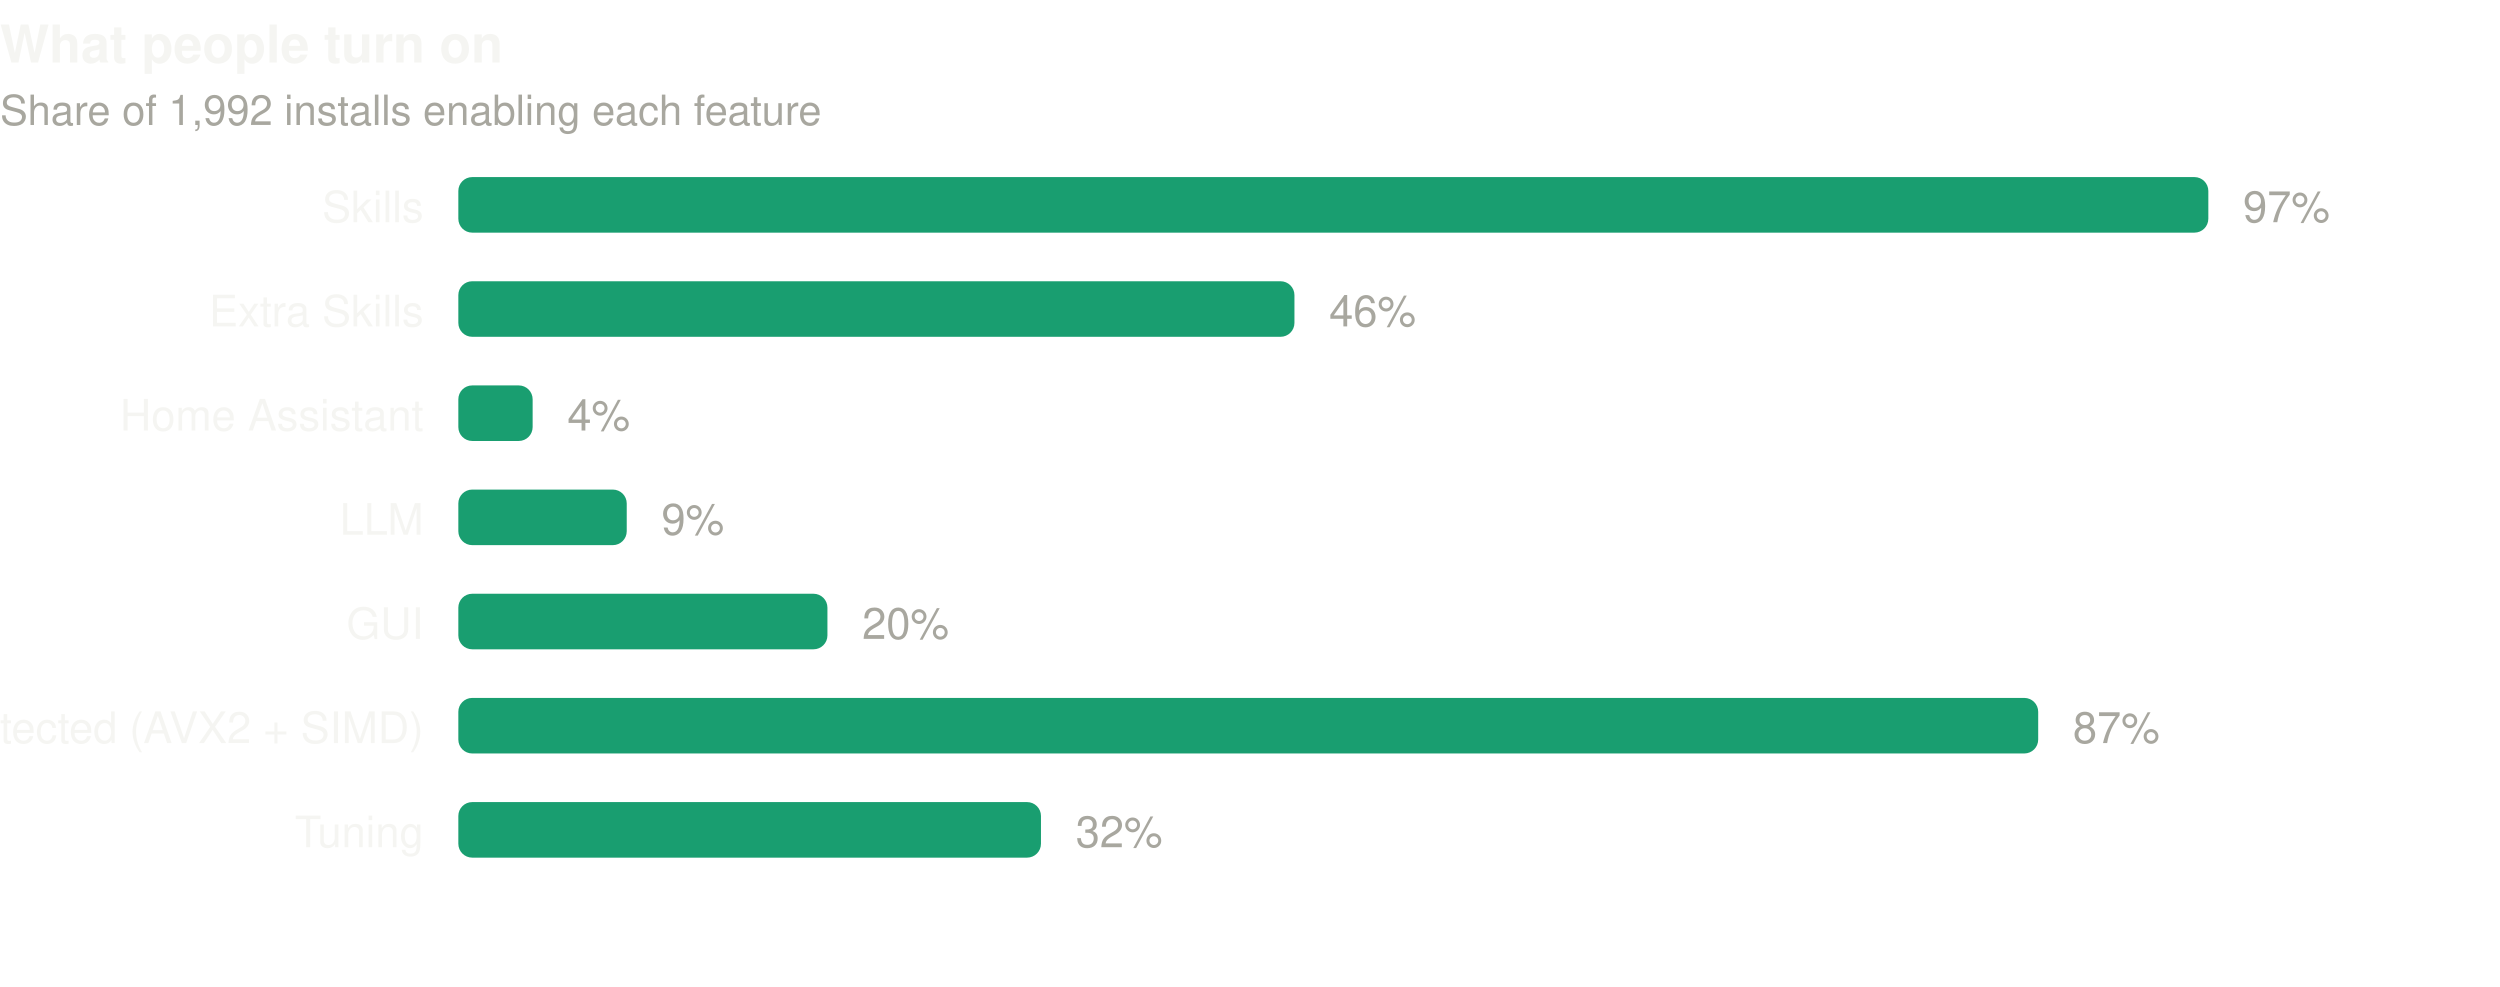
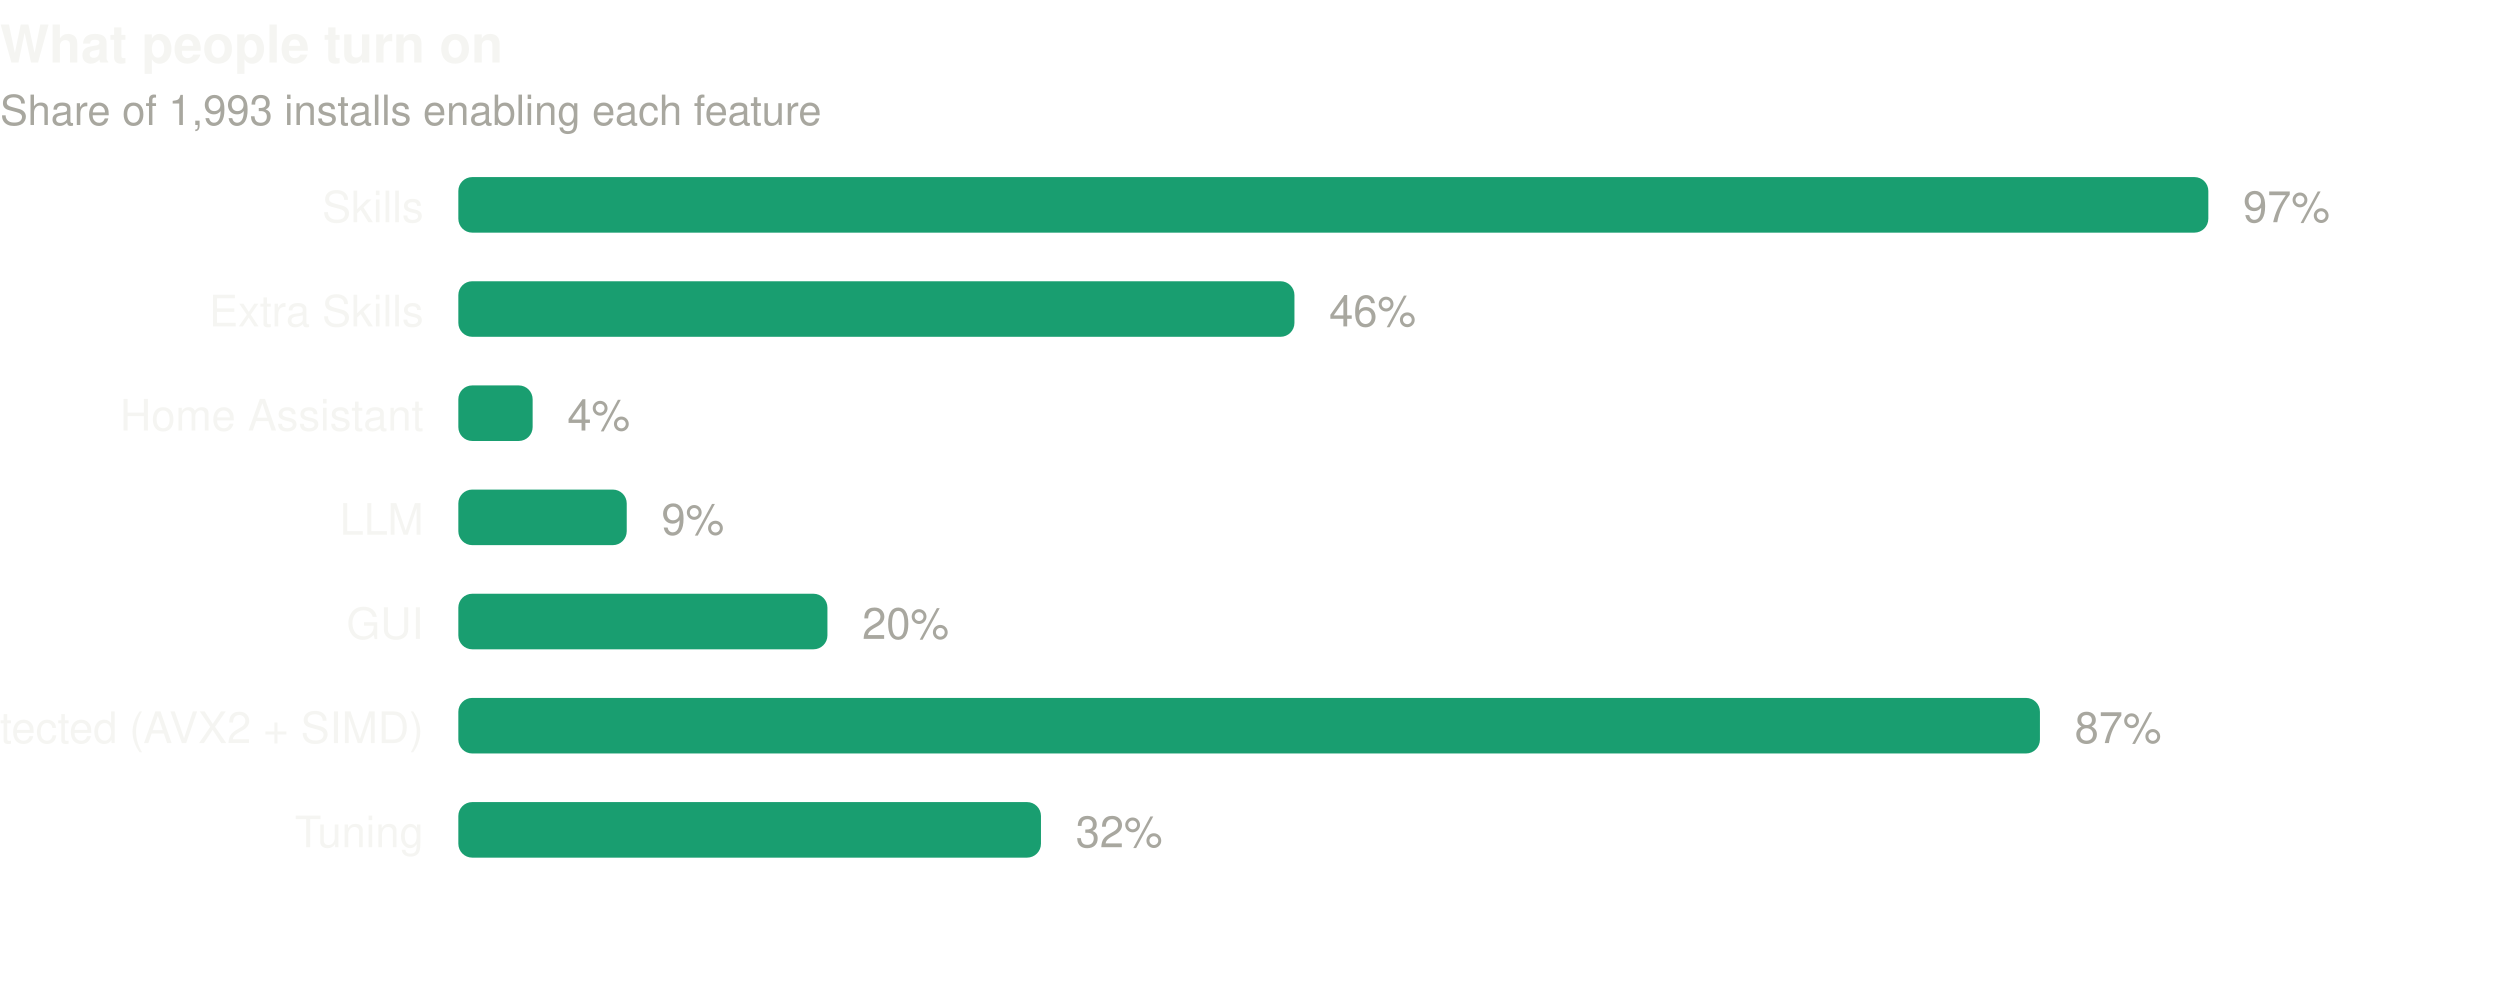
- <svg xmlns="http://www.w3.org/2000/svg" width="720" height="284" viewBox="0 0 720 284" role="img" aria-label="What people turn on. Share of 1,992 installs enabling each feature">
+ <svg xmlns="http://www.w3.org/2000/svg" width="720" height="284" viewBox="0 0 720 284" role="img" aria-label="What people turn on. Share of 1,993 installs enabling each feature">
  <text x="0" y="18" font-family="ui-sans-serif,-apple-system,BlinkMacSystemFont,'Segoe UI',Helvetica,Arial,sans-serif" font-size="15" font-weight="600" fill="#f5f5f2">What people turn on</text>
-   <text x="0" y="36" font-family="ui-sans-serif,-apple-system,BlinkMacSystemFont,'Segoe UI',Helvetica,Arial,sans-serif" font-size="12" fill="#a8a79f">Share of 1,992 installs enabling each feature</text>
+   <text x="0" y="36" font-family="ui-sans-serif,-apple-system,BlinkMacSystemFont,'Segoe UI',Helvetica,Arial,sans-serif" font-size="12" fill="#a8a79f">Share of 1,993 installs enabling each feature</text>
  <text x="122" y="64.0" text-anchor="end" font-family="ui-sans-serif,-apple-system,BlinkMacSystemFont,'Segoe UI',Helvetica,Arial,sans-serif" font-size="12.5" fill="#f5f5f2">Skills</text>
  <rect x="132" y="51.0" width="504.0" height="16" rx="4" fill="#199e70" />
  <text x="646.0" y="64.0" font-family="ui-sans-serif,-apple-system,BlinkMacSystemFont,'Segoe UI',Helvetica,Arial,sans-serif" font-size="12.5" fill="#a8a79f">97%</text>
  <text x="122" y="94.0" text-anchor="end" font-family="ui-sans-serif,-apple-system,BlinkMacSystemFont,'Segoe UI',Helvetica,Arial,sans-serif" font-size="12.5" fill="#f5f5f2">Extra Skills</text>
  <rect x="132" y="81.0" width="240.8" height="16" rx="4" fill="#199e70" />
  <text x="382.8" y="94.0" font-family="ui-sans-serif,-apple-system,BlinkMacSystemFont,'Segoe UI',Helvetica,Arial,sans-serif" font-size="12.5" fill="#a8a79f">46%</text>
  <text x="122" y="124.0" text-anchor="end" font-family="ui-sans-serif,-apple-system,BlinkMacSystemFont,'Segoe UI',Helvetica,Arial,sans-serif" font-size="12.5" fill="#f5f5f2">Home Assistant</text>
  <rect x="132" y="111.0" width="21.4" height="16" rx="4" fill="#199e70" />
  <text x="163.4" y="124.0" font-family="ui-sans-serif,-apple-system,BlinkMacSystemFont,'Segoe UI',Helvetica,Arial,sans-serif" font-size="12.5" fill="#a8a79f">4%</text>
  <text x="122" y="154.0" text-anchor="end" font-family="ui-sans-serif,-apple-system,BlinkMacSystemFont,'Segoe UI',Helvetica,Arial,sans-serif" font-size="12.5" fill="#f5f5f2">LLM</text>
  <rect x="132" y="141.0" width="48.5" height="16" rx="4" fill="#199e70" />
  <text x="190.5" y="154.0" font-family="ui-sans-serif,-apple-system,BlinkMacSystemFont,'Segoe UI',Helvetica,Arial,sans-serif" font-size="12.5" fill="#a8a79f">9%</text>
  <text x="122" y="184.0" text-anchor="end" font-family="ui-sans-serif,-apple-system,BlinkMacSystemFont,'Segoe UI',Helvetica,Arial,sans-serif" font-size="12.5" fill="#f5f5f2">GUI</text>
  <rect x="132" y="171.0" width="106.3" height="16" rx="4" fill="#199e70" />
  <text x="248.3" y="184.0" font-family="ui-sans-serif,-apple-system,BlinkMacSystemFont,'Segoe UI',Helvetica,Arial,sans-serif" font-size="12.5" fill="#a8a79f">20%</text>
  <text x="122" y="214.0" text-anchor="end" font-family="ui-sans-serif,-apple-system,BlinkMacSystemFont,'Segoe UI',Helvetica,Arial,sans-serif" font-size="12.5" fill="#f5f5f2">CPU capability detected (AVX2 + SIMD)</text>
-   <rect x="132" y="201.0" width="455.0" height="16" rx="4" fill="#199e70" />
-   <text x="597.0" y="214.0" font-family="ui-sans-serif,-apple-system,BlinkMacSystemFont,'Segoe UI',Helvetica,Arial,sans-serif" font-size="12.5" fill="#a8a79f">87%</text>
+   <rect x="132" y="201.0" width="455.5" height="16" rx="4" fill="#199e70" />
+   <text x="597.5" y="214.0" font-family="ui-sans-serif,-apple-system,BlinkMacSystemFont,'Segoe UI',Helvetica,Arial,sans-serif" font-size="12.5" fill="#a8a79f">87%</text>
  <text x="122" y="244.0" text-anchor="end" font-family="ui-sans-serif,-apple-system,BlinkMacSystemFont,'Segoe UI',Helvetica,Arial,sans-serif" font-size="12.5" fill="#f5f5f2">Tuning</text>
  <rect x="132" y="231.0" width="167.8" height="16" rx="4" fill="#199e70" />
  <text x="309.8" y="244.0" font-family="ui-sans-serif,-apple-system,BlinkMacSystemFont,'Segoe UI',Helvetica,Arial,sans-serif" font-size="12.5" fill="#a8a79f">32%</text>
</svg>
